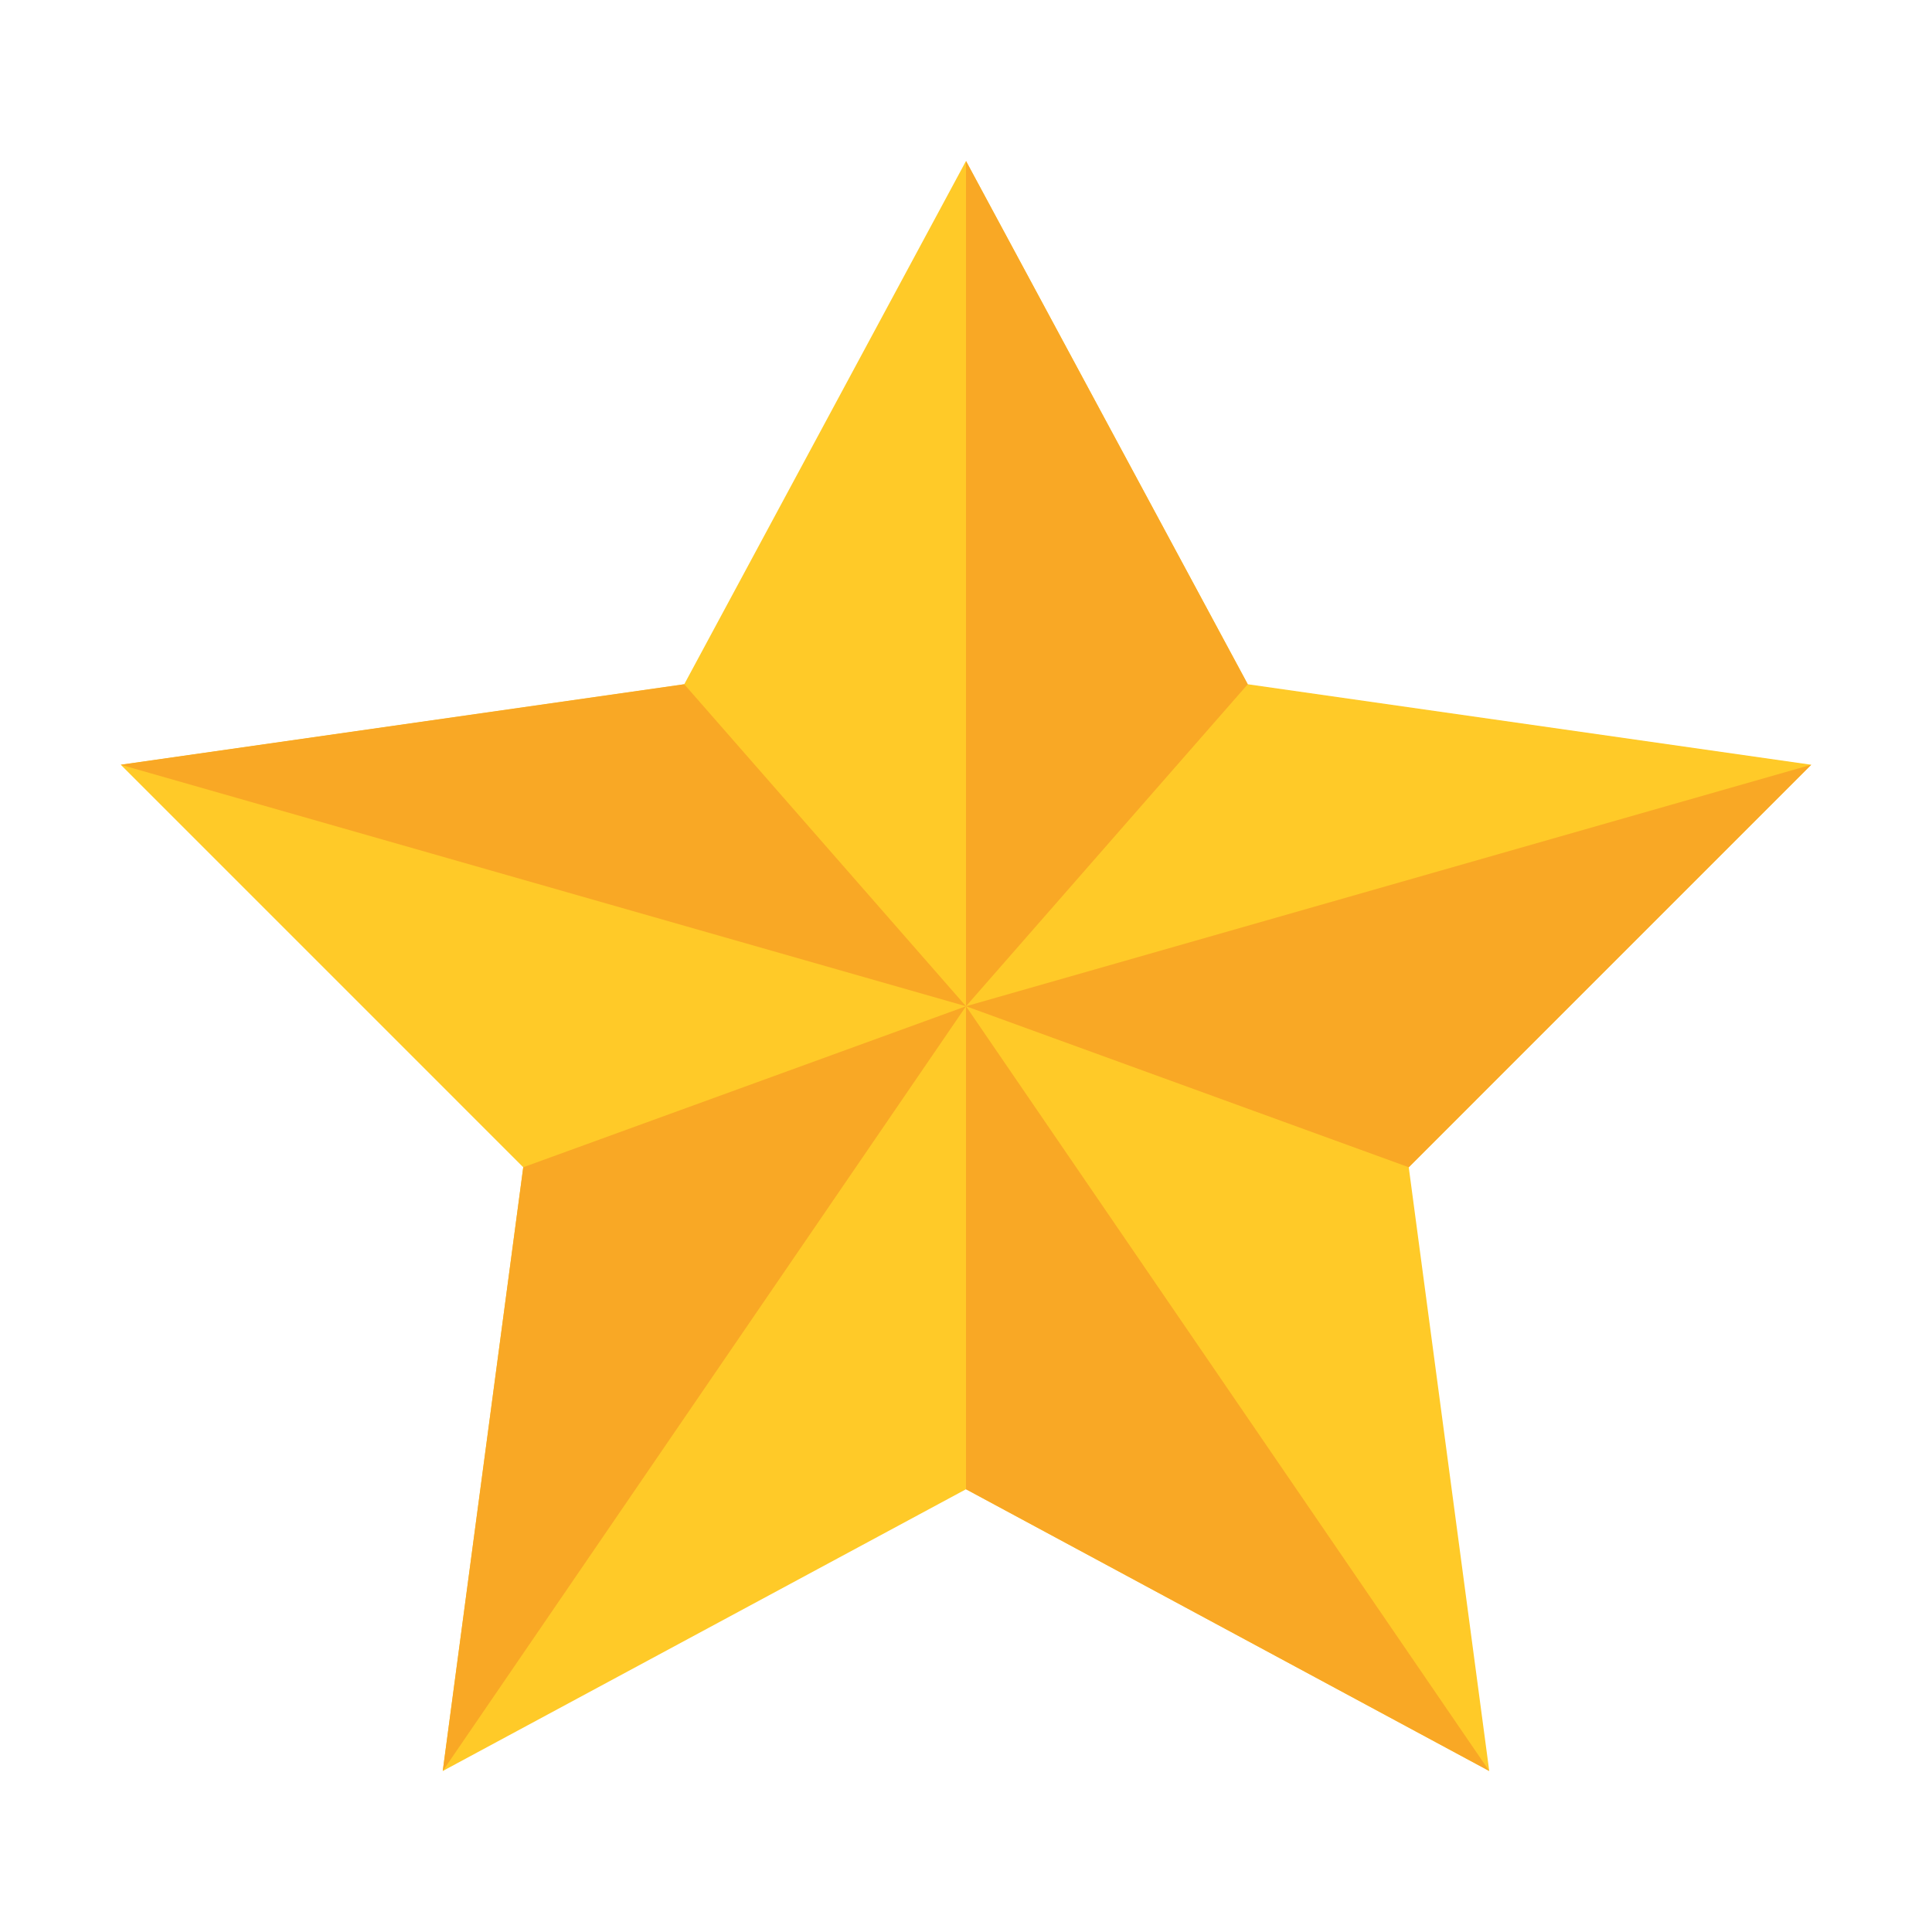
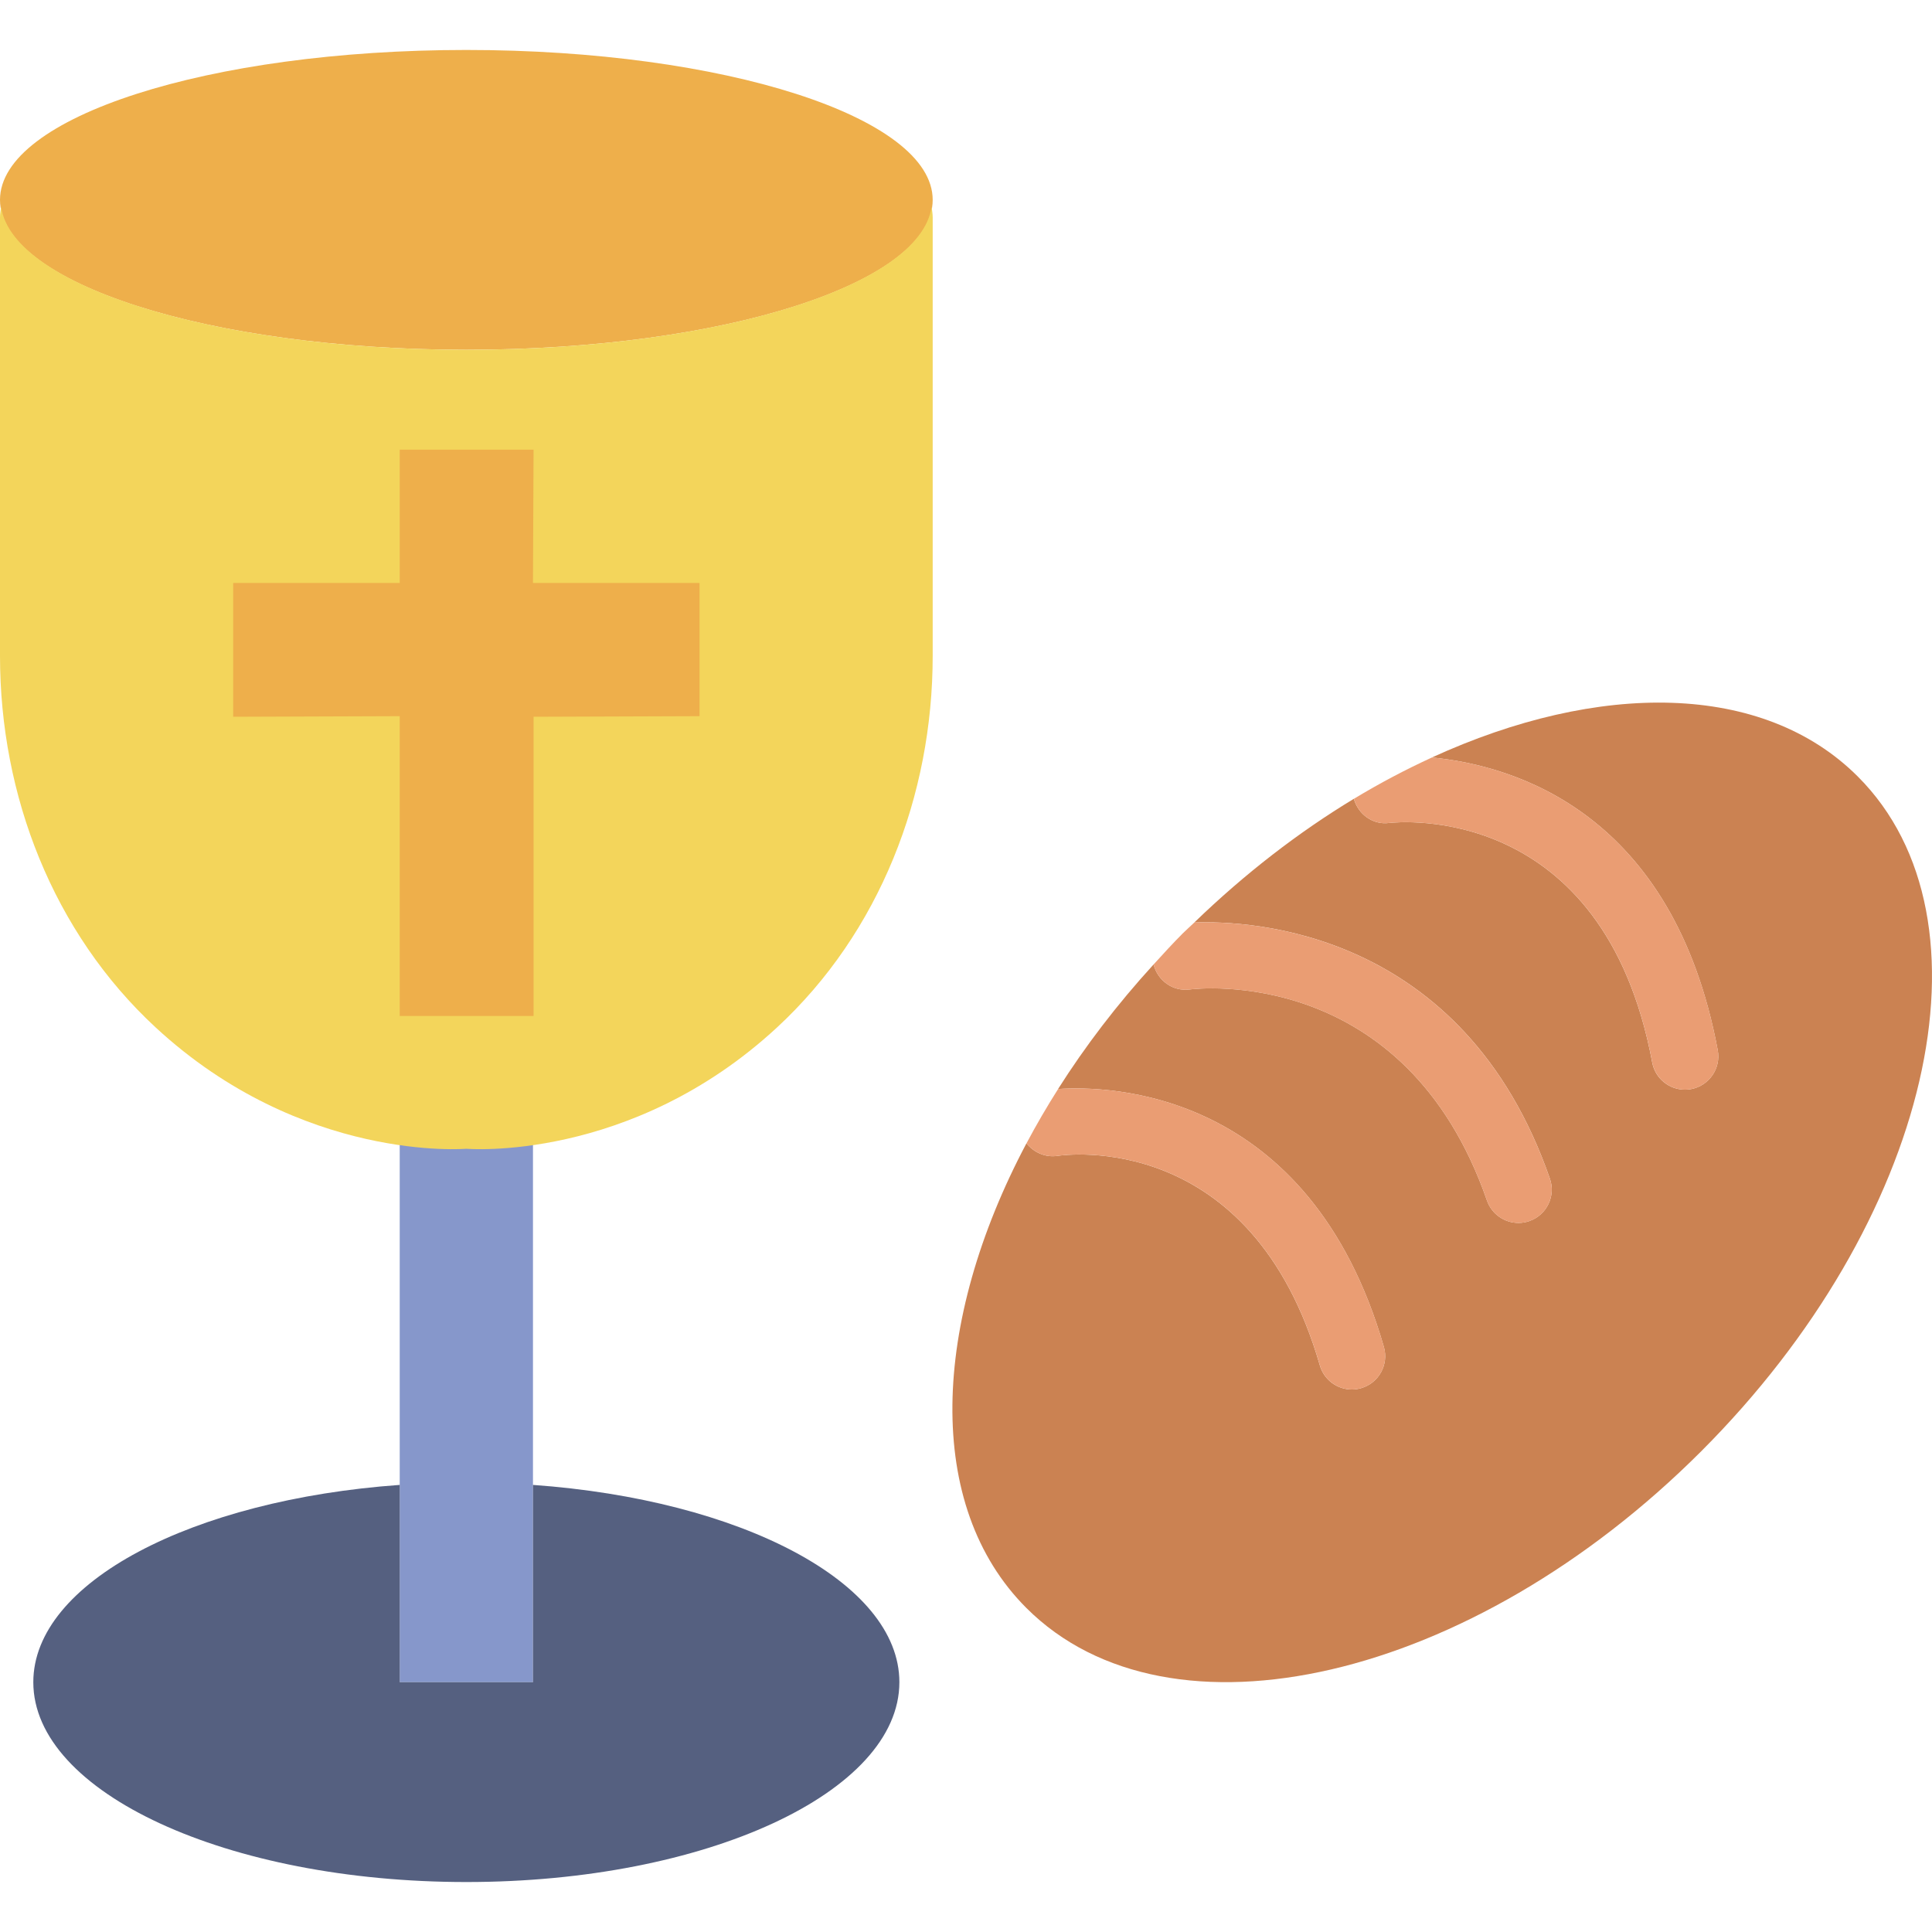
- <svg xmlns="http://www.w3.org/2000/svg" version="1.1" x="0px" y="0px" width="48" height="48" viewBox="0 0 48 48" enable-background="new 0 0 48 48" xml:space="preserve">
-   <polygon fill="#FFCA28" points="24,4 31,17 45,19 35,29 37,44 24,37 11,44 13,29 3,19 17,17 " />
+ <svg xmlns="http://www.w3.org/2000/svg" version="1.1" id="Capa_1" x="0px" y="0px" viewBox="0 0 58 58" style="enable-background:new 0 0 58 58;" xml:space="preserve">
+   <rect x="12" y="31.45" style="fill:#8697CB;" width="4" height="19.05" />
+   <path style="fill:#556080;" d="M16,44.578V50.5h-4v-5.922C5.772,45.023,1,47.501,1,50.5c0,3.314,5.82,6,13,6s13-2.686,13-6  C27,47.501,22.228,45.023,16,44.578z" />
+   <path style="fill:#CB8252;" d="M55.773,23.312c-2.843-2.843-7.776-2.867-12.786-0.572c2.481,0.242,7.247,1.653,8.581,8.789  c0.101,0.542-0.257,1.065-0.8,1.167c-0.062,0.012-0.124,0.017-0.185,0.017c-0.472,0-0.893-0.335-0.982-0.816  c-1.466-7.844-7.633-7.221-7.897-7.191c-0.493,0.065-0.928-0.261-1.061-0.725c-1.648,0.996-3.266,2.24-4.789,3.713  c1.653-0.062,8.074,0.202,10.675,7.69c0.182,0.521-0.095,1.091-0.616,1.273c-0.108,0.038-0.219,0.056-0.328,0.056  c-0.414,0-0.801-0.259-0.945-0.672c-2.455-7.068-8.667-6.371-8.93-6.336c-0.504,0.064-0.956-0.269-1.079-0.751  c-1.1,1.204-2.057,2.46-2.867,3.739c1.498-0.102,7.544-0.009,9.781,7.743c0.153,0.531-0.153,1.085-0.684,1.238  c-0.093,0.026-0.186,0.04-0.278,0.04c-0.434,0-0.834-0.285-0.96-0.723c-2.047-7.094-7.648-6.327-7.883-6.29  c-0.367,0.053-0.708-0.108-0.925-0.378c-2.86,5.397-3.066,10.887-0.003,13.949c4.296,4.296,13.366,2.191,20.258-4.702  C57.963,36.678,60.068,27.608,55.773,23.312z" />
+   <path style="fill:#EA9D73;" d="M31.741,34.701c0.235-0.038,5.836-0.804,7.883,6.29c0.126,0.438,0.526,0.723,0.96,0.723  c0.092,0,0.185-0.013,0.278-0.04c0.531-0.153,0.836-0.708,0.684-1.238c-2.237-7.752-8.283-7.845-9.781-7.743  c-0.343,0.541-0.659,1.085-0.949,1.63C31.032,34.593,31.374,34.754,31.741,34.701z" />
+   <path style="fill:#EA9D73;" d="M35.71,29.706c0.263-0.035,6.475-0.732,8.93,6.336c0.144,0.413,0.531,0.672,0.945,0.672  c0.109,0,0.22-0.018,0.328-0.056c0.521-0.182,0.798-0.751,0.616-1.273c-2.601-7.488-9.022-7.752-10.675-7.69  c-0.112,0.109-0.229,0.208-0.34,0.319c-0.308,0.308-0.594,0.624-0.883,0.94C34.755,29.436,35.206,29.77,35.71,29.706z" />
+   <path style="fill:#EA9D73;" d="M41.705,24.706c0.264-0.03,6.431-0.653,7.897,7.191c0.09,0.481,0.511,0.816,0.982,0.816  c0.061,0,0.123-0.005,0.185-0.017c0.543-0.102,0.9-0.624,0.8-1.167c-1.334-7.136-6.101-8.547-8.581-8.789  c-0.782,0.359-1.565,0.77-2.343,1.241C40.776,24.445,41.211,24.771,41.705,24.706z" />
+   <ellipse style="fill:#EEAF4B;" cx="14" cy="6" rx="14" ry="4.5" />
  <g>
-     <polygon fill="#F9A825" points="24,25 31,17 24,4 &#09;" />
-     <polygon fill="#F9A825" points="45,19 24,25 35,29 &#09;" />
-     <polygon fill="#F9A825" points="37,44 24,25 24,37 &#09;" />
-     <polygon fill="#F9A825" points="13,29 11,44 24,25 &#09;" />
-     <polygon fill="#F9A825" points="3,19 24,25 17,17 &#09;" />
+     <path style="fill:#F3D55B;" d="M14,10.5c-7.517,0-13.632-1.906-13.968-4.295C0.021,6.311,0,6.415,0,6.524v13.167   c0,4.193,1.593,8.304,4.671,11.152C9.068,34.912,14,34.487,14,34.487s4.932,0.425,9.329-3.644C26.407,27.995,28,23.884,28,19.691   V6.524c0-0.109-0.021-0.213-0.032-0.319C27.632,8.594,21.517,10.5,14,10.5z" />
  </g>
+   <polygon style="fill:#EEAF4B;" points="21,17.5 16,17.5 16.018,13.5 12,13.5 12,17.5 7,17.5 7,21.518 12,21.5 12,30.5 16.018,30.5   16.018,21.518 21,21.5 " />
+   <g>
+ </g>
+   <g>
+ </g>
+   <g>
+ </g>
+   <g>
+ </g>
+   <g>
+ </g>
+   <g>
+ </g>
+   <g>
+ </g>
+   <g>
+ </g>
+   <g>
+ </g>
+   <g>
+ </g>
+   <g>
+ </g>
+   <g>
+ </g>
+   <g>
+ </g>
+   <g>
+ </g>
+   <g>
+ </g>
</svg>
